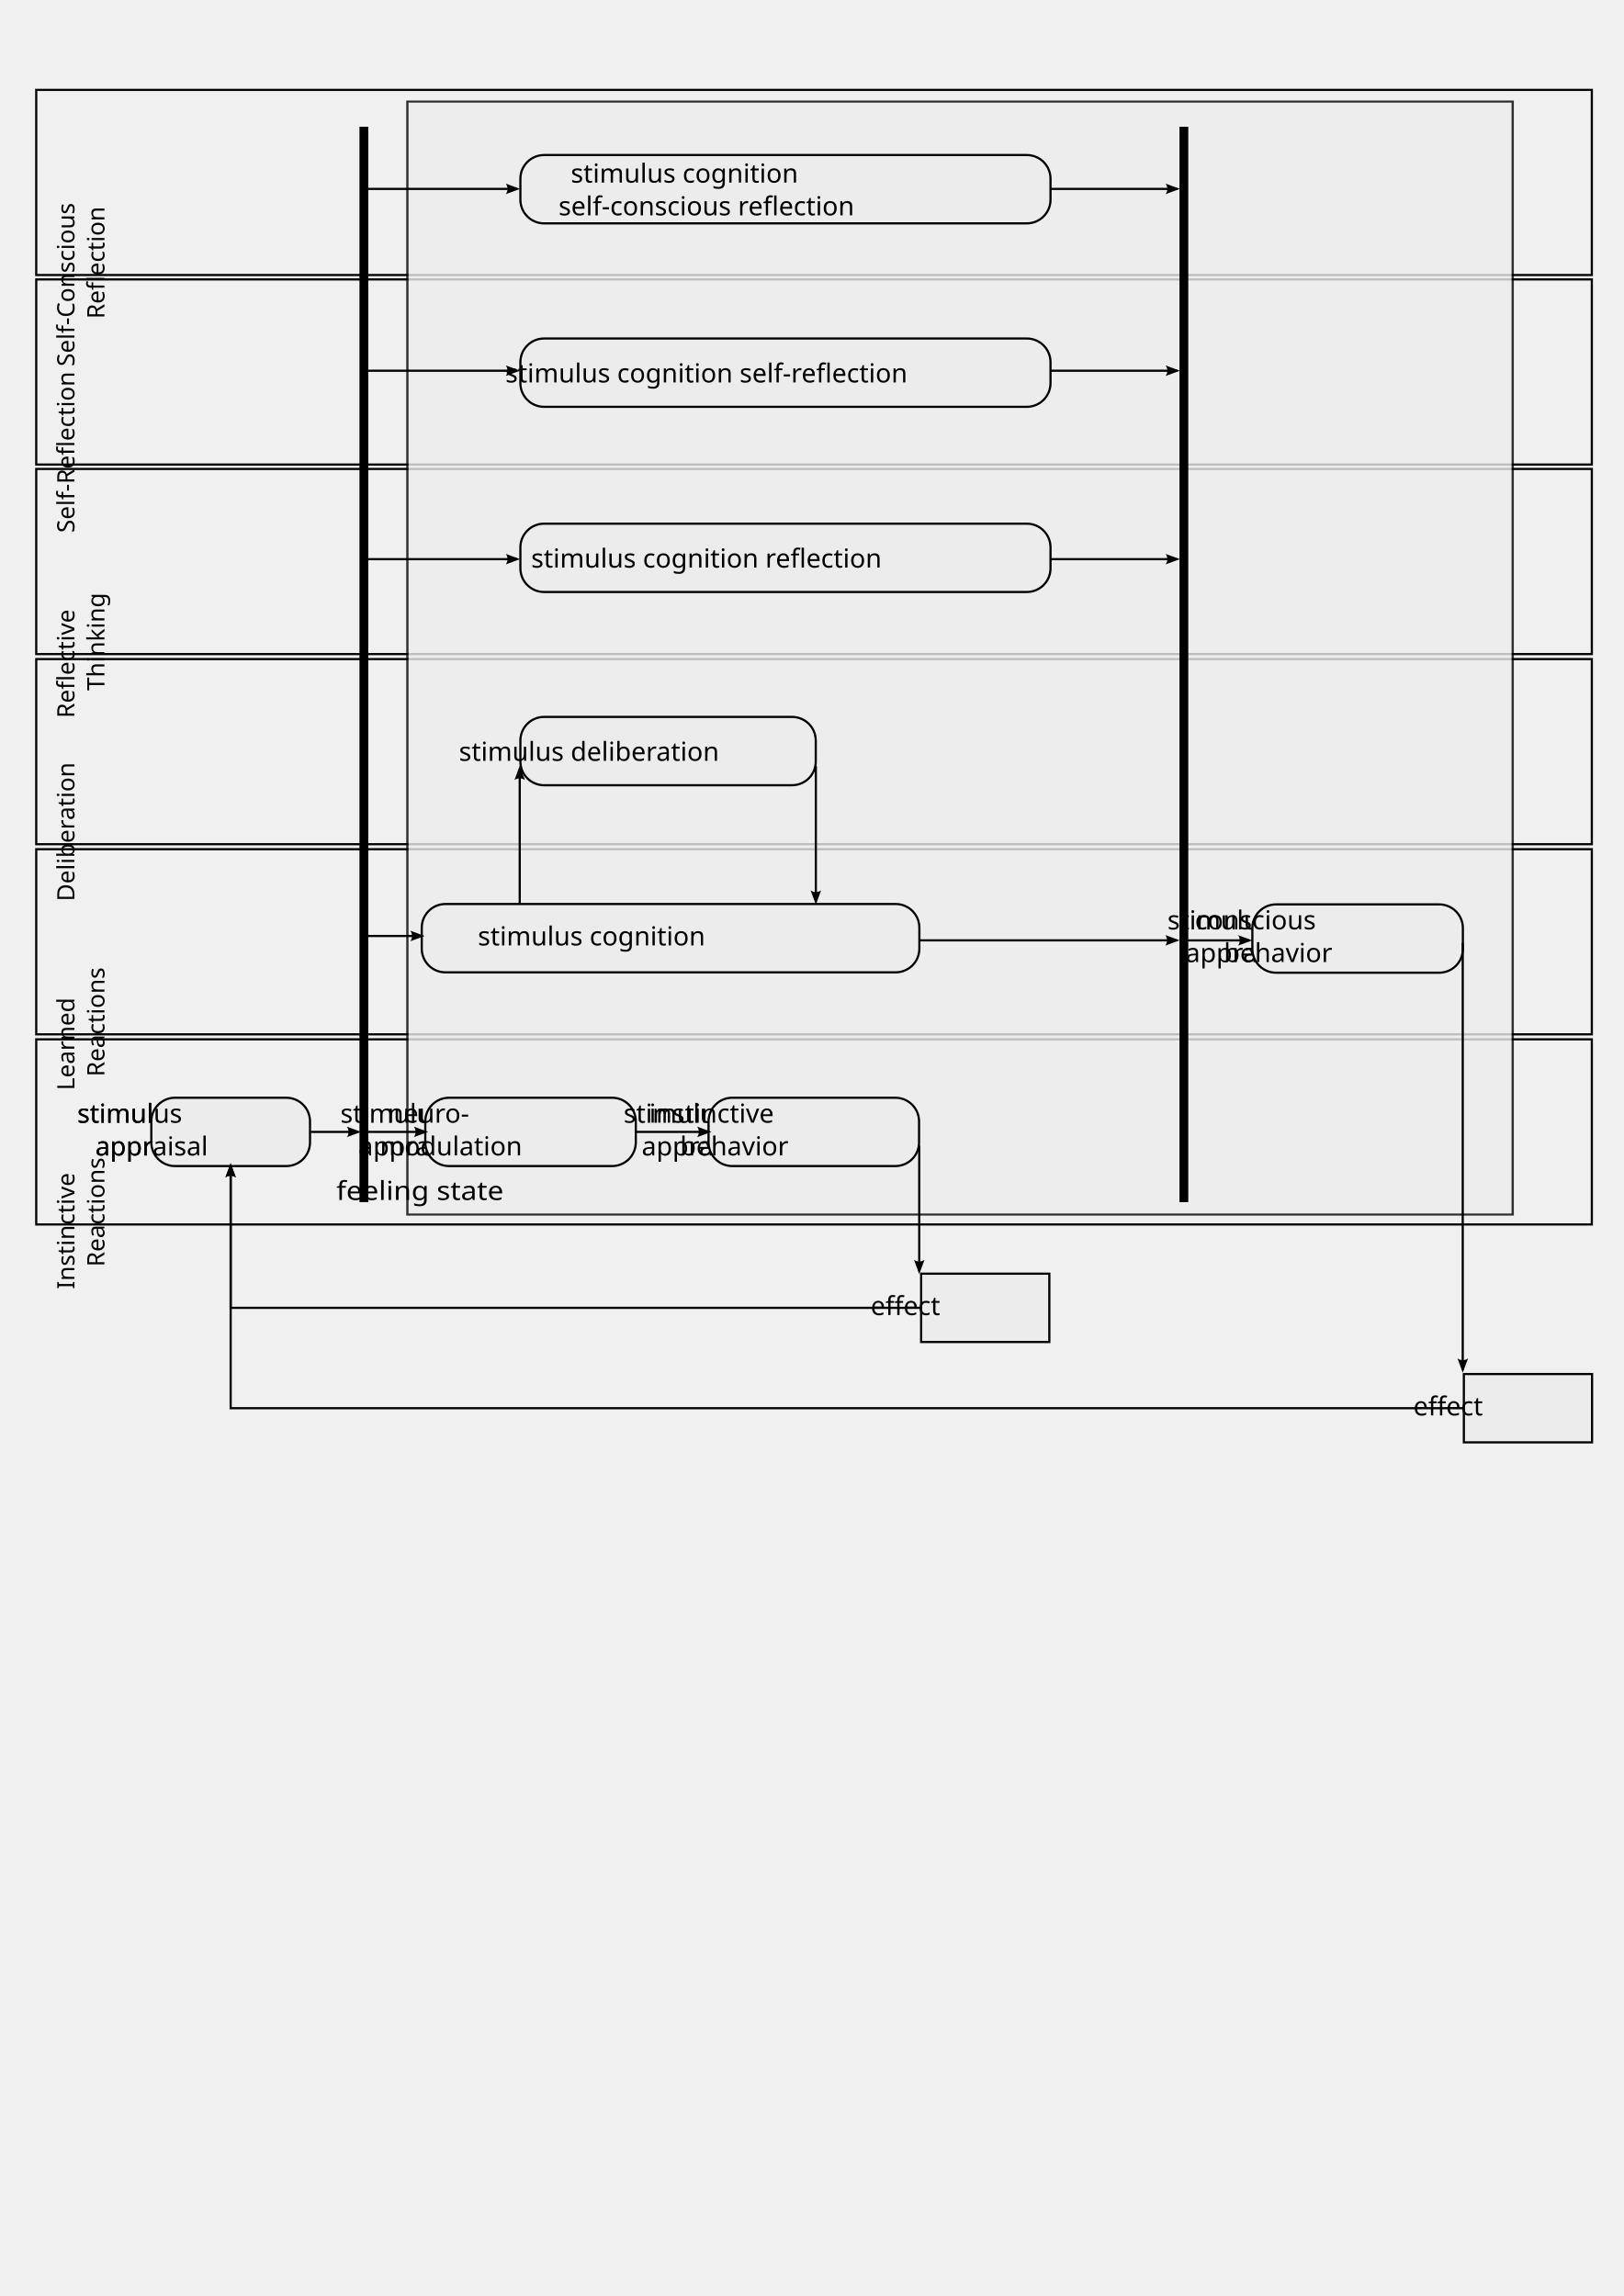
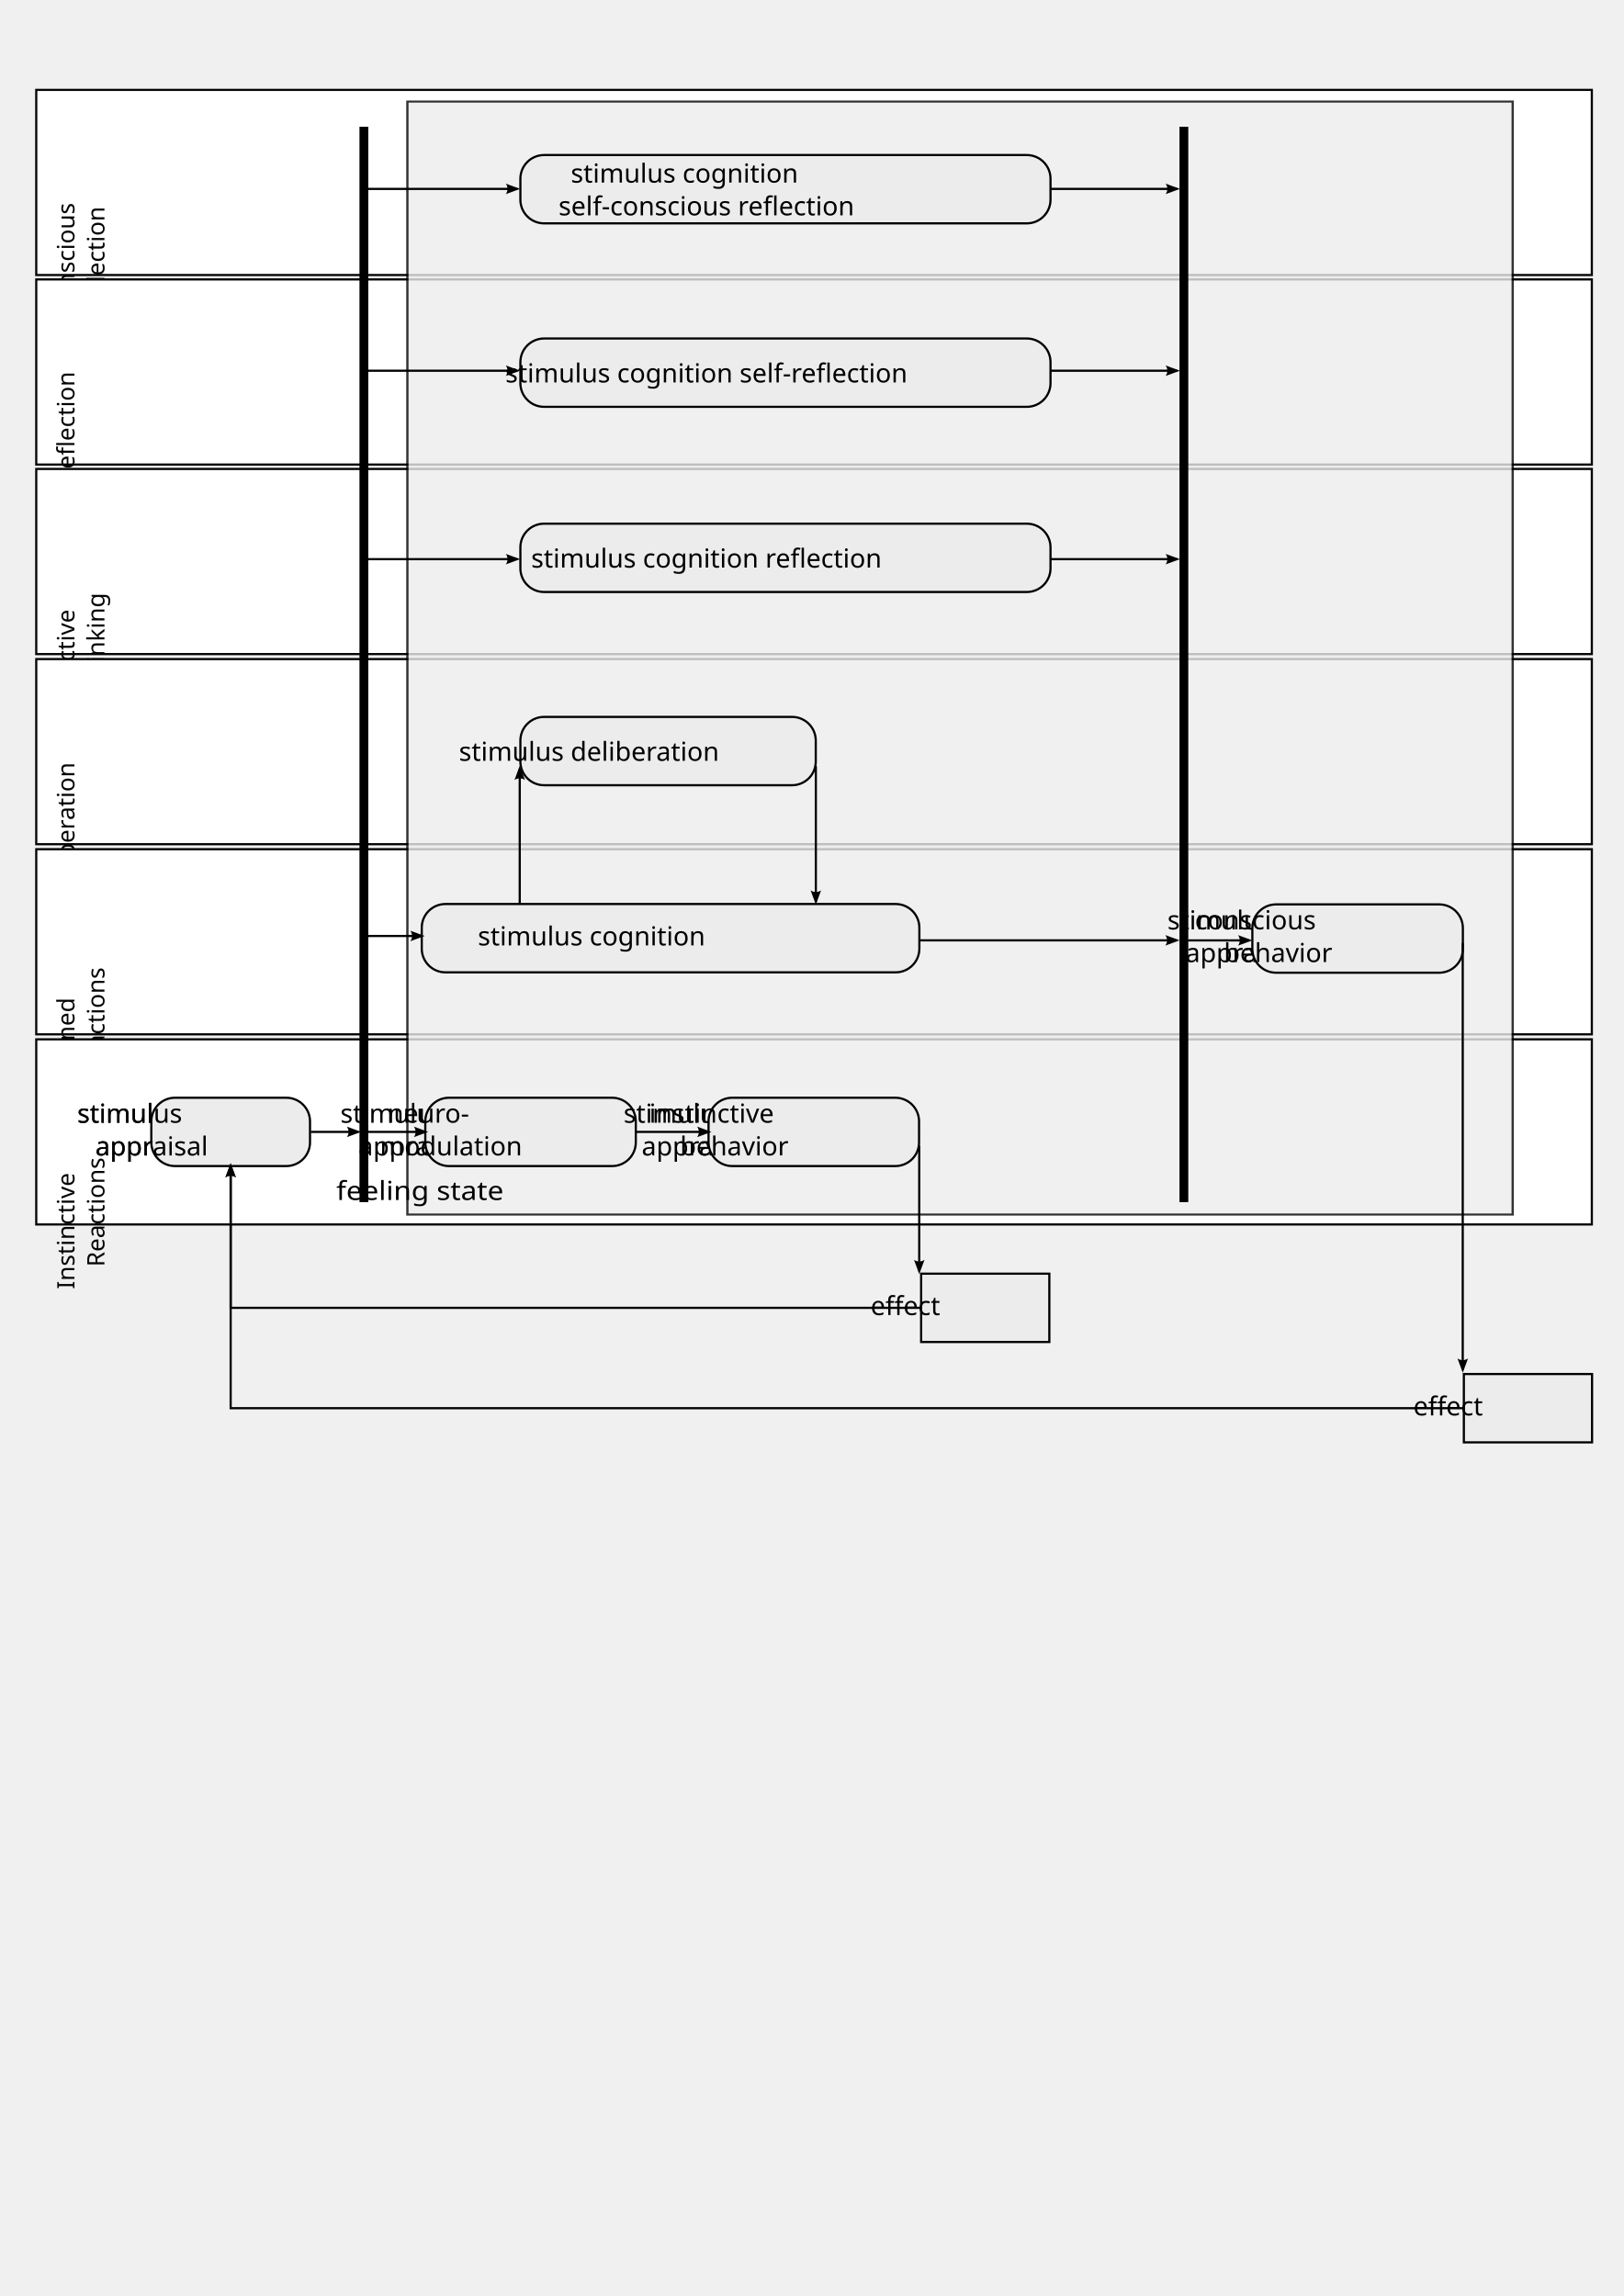
<svg xmlns="http://www.w3.org/2000/svg" width="744.094" height="1052.362" id="svg2" version="1.1">
  <defs id="defs4">
    <marker orient="auto" refY="0.0" refX="0.0" id="Arrow2Mend" style="overflow:visible;">
      <path id="path3924" style="fill-rule:evenodd;stroke-width:0.625;stroke-linejoin:round;" d="M 8.719,4.034 L -2.207,0.016 L 8.719,-4.002 C 6.973,-1.63 6.983,1.616 8.719,4.034 z " transform="scale(0.6) rotate(180) translate(0,0)" />
    </marker>
    <marker orient="auto" refY="0.0" refX="0.0" id="Arrow1Lend" style="overflow:visible;">
      <path id="path3900" d="M 0.0,0.0 L 5.0,-5.0 L -12.5,0.0 L 5.0,5.0 L 0.0,0.0 z " style="fill-rule:evenodd;stroke:#000000;stroke-width:1.0pt;" transform="scale(0.8) rotate(180) translate(12.5,0)" />
    </marker>
  </defs>
  <g id="layer1" style="opacity:0.98">
    <g id="g3780" transform="translate(-57.15229,0)">
-       <rect y="41.199" x="73.761" height="84.853" width="712.881" id="rect2985" style="fill:none;stroke:#000000;stroke-width:1;stroke-opacity:1" />
+       <rect y="41.199" x="73.761" height="84.853" width="712.881" id="rect2985" style="fill:#ffffff;fill-opacity:1;stroke:#000000;stroke-width:1;stroke-opacity:1" />
      <text transform="matrix(0,-1,1,0,0,0)" id="text3774" y="91.262" x="-83.988" style="font-size:40px;font-style:normal;font-weight:normal;line-height:125%;letter-spacing:0px;word-spacing:0px;fill:#000000;fill-opacity:1;stroke:none;font-family:Sans" xml:space="preserve">
        <tspan style="font-size:11px;text-align:center;text-anchor:middle" y="91.262" x="-82.237" id="tspan3776">Self-Conscious </tspan>
        <tspan id="tspan3778" style="font-size:11px;text-align:center;text-anchor:middle" y="105.012" x="-83.988">Reflection</tspan>
      </text>
    </g>
    <g id="g3786" transform="translate(-57.15229,86.87312)">
-       <rect style="fill:none;stroke:#000000;stroke-width:1;stroke-opacity:1" id="rect3788" width="712.881" height="84.853" x="73.761" y="41.199" />
+       <rect style="fill:#ffffff;fill-opacity:1;stroke:#000000;stroke-width:1;stroke-opacity:1" id="rect3788" width="712.881" height="84.853" x="73.761" y="41.199" />
      <text xml:space="preserve" style="font-size:40px;font-style:normal;font-weight:normal;line-height:125%;letter-spacing:0px;word-spacing:0px;fill:#000000;fill-opacity:1;stroke:none;font-family:Sans" x="-83.988" y="91.262" id="text3790" transform="matrix(0,-1,1,0,0,0)">
        <tspan x="-83.988" y="91.262" style="font-size:11px;text-align:center;text-anchor:middle" id="tspan3794">Self-Reflection</tspan>
      </text>
    </g>
    <g transform="translate(-57.15229,173.7462)" id="g3806">
-       <rect y="41.199" x="73.761" height="84.853" width="712.881" id="rect3808" style="fill:none;stroke:#000000;stroke-width:1;stroke-opacity:1" />
+       <rect y="41.199" x="73.761" height="84.853" width="712.881" id="rect3808" style="fill:#ffffff;fill-opacity:1;stroke:#000000;stroke-width:1;stroke-opacity:1" />
      <text transform="matrix(0,-1,1,0,0,0)" id="text3810" y="91.262" x="-83.988" style="font-size:40px;font-style:normal;font-weight:normal;line-height:125%;letter-spacing:0px;word-spacing:0px;fill:#000000;fill-opacity:1;stroke:none;font-family:Sans" xml:space="preserve">
        <tspan id="tspan3814" style="font-size:11px;text-align:center;text-anchor:middle" y="91.262" x="-82.237">Reflective </tspan>
        <tspan style="font-size:11px;text-align:center;text-anchor:middle" y="105.012" x="-83.988" id="tspan3858">Thinking</tspan>
      </text>
    </g>
    <g id="g3816" transform="translate(-57.15229,260.8891)">
-       <rect style="fill:none;stroke:#000000;stroke-width:1;stroke-opacity:1" id="rect3818" width="712.881" height="84.853" x="73.761" y="41.199" />
+       <rect style="fill:#ffffff;fill-opacity:1;stroke:#000000;stroke-width:1;stroke-opacity:1" id="rect3818" width="712.881" height="84.853" x="73.761" y="41.199" />
      <text xml:space="preserve" style="font-size:40px;font-style:normal;font-weight:normal;line-height:125%;letter-spacing:0px;word-spacing:0px;fill:#000000;fill-opacity:1;stroke:none;font-family:Sans" x="-83.988" y="91.262" id="text3820" transform="matrix(0,-1,1,0,0,0)">
        <tspan x="-83.988" y="91.262" style="font-size:11px;text-align:center;text-anchor:middle" id="tspan3824">Deliberation</tspan>
      </text>
    </g>
    <g transform="translate(-57.15229,348.032)" id="g3826">
-       <rect y="41.199" x="73.761" height="84.853" width="712.881" id="rect3828" style="fill:none;stroke:#000000;stroke-width:1;stroke-opacity:1" />
+       <rect y="41.199" x="73.761" height="84.853" width="712.881" id="rect3828" style="fill:#ffffff;fill-opacity:1;stroke:#000000;stroke-width:1;stroke-opacity:1" />
      <text transform="matrix(0,-1,1,0,0,0)" id="text3830" y="91.262" x="-83.988" style="font-size:40px;font-style:normal;font-weight:normal;line-height:125%;letter-spacing:0px;word-spacing:0px;fill:#000000;fill-opacity:1;stroke:none;font-family:Sans" xml:space="preserve">
        <tspan id="tspan3834" style="font-size:11px;text-align:center;text-anchor:middle" y="91.262" x="-82.237">Learned </tspan>
        <tspan style="font-size:11px;text-align:center;text-anchor:middle" y="105.012" x="-83.988" id="tspan3852">Reactions</tspan>
      </text>
    </g>
    <g id="g3836" transform="translate(-42,435.1748)">
-       <rect style="fill:none;stroke:#000000;stroke-width:1;stroke-opacity:1" id="rect3838" width="712.881" height="84.853" x="58.609" y="41.199" />
+       <rect style="fill:#ffffff;fill-opacity:1;stroke:#000000;stroke-width:1;stroke-opacity:1" id="rect3838" width="712.881" height="84.853" x="58.609" y="41.199" />
      <text xml:space="preserve" style="font-size:40px;font-style:normal;font-weight:normal;line-height:125%;letter-spacing:0px;word-spacing:0px;fill:#000000;fill-opacity:1;stroke:none;font-family:Sans" x="-83.988" y="76.109" id="text3840" transform="matrix(0,-1,1,0,0,0)">
        <tspan x="-82.237" y="76.109" style="font-size:11px;text-align:center;text-anchor:middle" id="tspan3844"> Instinctive </tspan>
        <tspan x="-83.988" y="89.859" style="font-size:11px;text-align:center;text-anchor:middle" id="tspan3848">Reactions</tspan>
      </text>
    </g>
  </g>
  <g id="layer2" style="display:inline">
    <g transform="matrix(1.100864,0,0,1,-59.81943,22.22336)" id="g4745">
      <rect y="24.331" x="223.925" height="510.127" width="460.124" id="rect4747" style="opacity:0.8;fill:#ececec;fill-opacity:1;stroke:#000000;stroke-width:0.953;stroke-opacity:1" />
      <text id="text4749" y="527.775" x="265.554" style="font-size:40px;font-style:normal;font-weight:normal;line-height:125%;letter-spacing:0px;word-spacing:0px;fill:#000000;fill-opacity:1;stroke:none;font-family:Sans" xml:space="preserve">
        <tspan style="font-size:12px;text-align:center;text-anchor:middle" y="527.775" x="265.554" id="tspan4757">feeling state</tspan>
      </text>
    </g>
    <g id="g4541" transform="translate(-54.58086,0)">
      <text id="text3865" y="514.612" x="160.485" style="font-size:40px;font-style:normal;font-weight:normal;line-height:125%;letter-spacing:0px;word-spacing:0px;fill:#000000;fill-opacity:1;stroke:none;font-family:Sans" xml:space="preserve">
        <tspan id="tspan3869" style="font-size:12px;text-align:center;text-anchor:middle" y="514.612" x="162.395">stimulus </tspan>
        <tspan id="tspan3881" style="font-size:12px;text-align:center;text-anchor:middle" y="529.612" x="160.485">appraisal</tspan>
      </text>
      <rect style="fill:#ececec;fill-opacity:1;stroke:#000000;stroke-width:1;stroke-opacity:1" id="rect4527" width="72.731" height="31.315" x="123.92" y="503.144" ry="10.859" rx="10.859" />
      <text xml:space="preserve" style="font-size:40px;font-style:normal;font-weight:normal;line-height:125%;letter-spacing:0px;word-spacing:0px;fill:#000000;fill-opacity:1;stroke:none;font-family:Sans" x="160.485" y="514.612" id="text4529">
        <tspan x="162.395" y="514.612" style="font-size:12px;text-align:center;text-anchor:middle" id="tspan4531">stimulus </tspan>
        <tspan x="160.485" y="529.612" style="font-size:12px;text-align:center;text-anchor:middle" id="tspan4533">appraisal</tspan>
      </text>
    </g>
    <g id="g3853" transform="translate(61.19545,0)">
      <text xml:space="preserve" style="font-size:40px;font-style:normal;font-weight:normal;line-height:125%;letter-spacing:0px;word-spacing:0px;fill:#000000;fill-opacity:1;stroke:none;font-family:Sans" x="165.263" y="514.612" id="text3855">
        <tspan x="167.174" y="514.612" style="font-size:12px;text-align:center;text-anchor:middle" id="tspan3857">stimulus </tspan>
        <tspan x="165.263" y="529.612" style="font-size:12px;text-align:center;text-anchor:middle" id="tspan3859">appraisal</tspan>
      </text>
      <rect ry="10.859" y="503.144" x="133.704" height="31.315" width="96.47" id="rect3861" style="fill:#ececec;fill-opacity:1;stroke:#000000;stroke-width:1;stroke-opacity:1" rx="10.859" />
      <text id="text3863" y="514.576" x="181.909" style="font-size:40px;font-style:normal;font-weight:normal;line-height:125%;letter-spacing:0px;word-spacing:0px;fill:#000000;fill-opacity:1;stroke:none;font-family:Sans" xml:space="preserve">
        <tspan id="tspan3867" style="font-size:12px;text-align:center;text-anchor:middle" y="514.576" x="181.909">neuro-</tspan>
        <tspan style="font-size:12px;text-align:center;text-anchor:middle" y="529.576" x="181.909" id="tspan3872">modulation</tspan>
      </text>
    </g>
    <g id="g3874" transform="translate(63.64213,-108.9638)">
      <rect rx="10.859" ry="10.859" y="523.319" x="129.634" height="31.315" width="228.039" id="rect3882" style="fill:#ececec;fill-opacity:1;stroke:#000000;stroke-width:1;stroke-opacity:1" />
      <text id="text3884" y="542.287" x="243.844" style="font-size:40px;font-style:normal;font-weight:normal;line-height:125%;letter-spacing:0px;word-spacing:0px;fill:#000000;fill-opacity:1;stroke:none;font-family:Sans" xml:space="preserve">
        <tspan id="tspan3888" style="font-size:12px;text-align:center;text-anchor:middle" y="542.287" x="243.844">stimulus cognition</tspan>
      </text>
    </g>
    <g transform="translate(191,0)" id="g3890">
      <text id="text3892" y="514.612" x="165.263" style="font-size:40px;font-style:normal;font-weight:normal;line-height:125%;letter-spacing:0px;word-spacing:0px;fill:#000000;fill-opacity:1;stroke:none;font-family:Sans" xml:space="preserve">
        <tspan id="tspan3894" style="font-size:12px;text-align:center;text-anchor:middle" y="514.612" x="167.174">stimulus </tspan>
        <tspan id="tspan3896" style="font-size:12px;text-align:center;text-anchor:middle" y="529.612" x="165.263">appraisal</tspan>
      </text>
      <rect rx="10.859" style="fill:#ececec;fill-opacity:1;stroke:#000000;stroke-width:1;stroke-opacity:1" id="rect3898" width="96.47" height="31.315" x="133.704" y="503.144" ry="10.859" />
      <text xml:space="preserve" style="font-size:40px;font-style:normal;font-weight:normal;line-height:125%;letter-spacing:0px;word-spacing:0px;fill:#000000;fill-opacity:1;stroke:none;font-family:Sans" x="181.909" y="514.576" id="text3900">
        <tspan x="181.909" y="514.576" style="font-size:12px;text-align:center;text-anchor:middle" id="tspan3908">instinctive</tspan>
        <tspan x="181.909" y="529.576" style="font-size:12px;text-align:center;text-anchor:middle" id="tspan4286">behavior</tspan>
      </text>
    </g>
    <path style="fill:none;stroke:#000000;stroke-width:1px;stroke-linecap:butt;stroke-linejoin:miter;stroke-opacity:1;marker-end:url(#Arrow2Mend)" d="m 291.369,518.801 33.335,0" id="path3910" />
    <path style="fill:none;stroke:#000000;stroke-width:1px;stroke-linecap:butt;stroke-linejoin:miter;stroke-opacity:1;marker-end:url(#Arrow2Mend)" d="m 168.499,518.801 26.4,0" id="path3914" />
    <g transform="translate(87.88876,-154.6459)" id="g4290">
      <rect style="fill:#ececec;fill-opacity:1;stroke:#000000;stroke-width:1;stroke-opacity:1" id="rect4298" width="135.36" height="31.315" x="150.588" y="483.234" ry="10.859" rx="10.859" />
      <text xml:space="preserve" style="font-size:40px;font-style:normal;font-weight:normal;line-height:125%;letter-spacing:0px;word-spacing:0px;fill:#000000;fill-opacity:1;stroke:none;font-family:Sans" x="218.459" y="503.365" id="text4300">
        <tspan x="218.459" y="503.365" style="font-size:12px;text-align:center;text-anchor:middle" id="tspan4302">stimulus deliberation</tspan>
      </text>
    </g>
    <g id="g4306" transform="translate(109.5271,-243.2096)">
      <rect rx="10.859" ry="10.859" y="483.234" x="128.95" height="31.315" width="242.942" id="rect4308" style="fill:#ececec;fill-opacity:1;stroke:#000000;stroke-width:1;stroke-opacity:1" />
      <text id="text4310" y="503.365" x="250.611" style="font-size:40px;font-style:normal;font-weight:normal;line-height:125%;letter-spacing:0px;word-spacing:0px;fill:#000000;fill-opacity:1;stroke:none;font-family:Sans" xml:space="preserve">
        <tspan id="tspan4312" style="font-size:12px;text-align:center;text-anchor:middle" y="503.365" x="250.611">stimulus cognition reflection</tspan>
      </text>
    </g>
    <g transform="translate(67.21355,-328.0827)" id="g5436">
      <rect style="fill:#ececec;fill-opacity:1;stroke:#000000;stroke-width:1;stroke-opacity:1" id="rect5438" width="242.942" height="31.315" x="171.264" y="483.234" ry="10.859" rx="10.859" />
      <text xml:space="preserve" style="font-size:40px;font-style:normal;font-weight:normal;line-height:125%;letter-spacing:0px;word-spacing:0px;fill:#000000;fill-opacity:1;stroke:none;font-family:Sans" x="292.925" y="503.365" id="text5440">
        <tspan x="292.925" y="503.365" style="font-size:12px;text-align:center;text-anchor:middle" id="tspan5442">stimulus cognition self-reflection</tspan>
      </text>
    </g>
    <g id="g5444" transform="translate(109.5271,-652.5171)">
      <rect rx="10.859" ry="10.859" y="723.58" x="128.95" height="31.315" width="242.942" id="rect5446" style="fill:#ececec;fill-opacity:1;stroke:#000000;stroke-width:1;stroke-opacity:1" />
      <text id="text5448" y="736.211" x="250.611" style="font-size:40px;font-style:normal;font-weight:normal;line-height:125%;letter-spacing:0px;word-spacing:0px;fill:#000000;fill-opacity:1;stroke:none;font-family:Sans" xml:space="preserve">
        <tspan id="tspan5450" style="font-size:12px;text-align:center;text-anchor:middle" y="736.211" x="252.522">stimulus cognition </tspan>
        <tspan style="font-size:12px;text-align:center;text-anchor:middle" y="751.211" x="250.611" id="tspan6596">self-conscious reflection</tspan>
      </text>
    </g>
    <rect style="fill:#000000;fill-opacity:1;stroke:none" id="rect5452" width="4.041" height="492.881" x="164.736" y="58.098" rx="0" ry="0" />
    <path style="fill:none;stroke:#000000;stroke-width:1px;stroke-linecap:butt;stroke-linejoin:miter;stroke-opacity:1;marker-end:url(#Arrow2Mend)" d="m 165.062,429.005 28.214,0" id="path5454" />
    <path id="path5640" d="m 142.427,518.801 21.758,0" style="fill:none;stroke:#000000;stroke-width:1px;stroke-linecap:butt;stroke-linejoin:miter;stroke-opacity:1;marker-end:url(#Arrow2Mend)" />
    <path id="path5642" d="m 238.18,414.493 0,-62.184" style="fill:none;stroke:#000000;stroke-width:1px;stroke-linecap:butt;stroke-linejoin:miter;stroke-opacity:1;marker-end:url(#Arrow2Mend)" />
    <path style="fill:none;stroke:#000000;stroke-width:1px;stroke-linecap:butt;stroke-linejoin:miter;stroke-opacity:1;marker-end:url(#Arrow2Mend)" d="m 373.875,351.127 0,62.184" id="path5644" />
    <g transform="translate(256.5707,60.4648)" id="g5646">
      <rect style="fill:#ececec;fill-opacity:1;stroke:#000000;stroke-width:1;stroke-opacity:1" id="rect5648" width="58.753" height="31.315" x="165.556" y="523.319" ry="0" rx="10.859" />
      <text xml:space="preserve" style="font-size:40px;font-style:normal;font-weight:normal;line-height:125%;letter-spacing:0px;word-spacing:0px;fill:#000000;fill-opacity:1;stroke:none;font-family:Sans" x="194.748" y="542.287" id="text5650">
        <tspan x="194.748" y="542.287" style="font-size:12px;text-align:center;text-anchor:middle" id="tspan5652">effect</tspan>
      </text>
    </g>
    <path style="fill:none;stroke:#000000;stroke-width:1px;stroke-linecap:butt;stroke-linejoin:miter;stroke-opacity:1;marker-end:url(#Arrow2Mend)" d="m 422.127,599.441 -316.422,0 0,-64.983" id="path6214" />
    <path id="path6592" d="m 421.256,525.056 0,57.6" style="fill:none;stroke:#000000;stroke-width:1px;stroke-linecap:butt;stroke-linejoin:miter;stroke-opacity:1;marker-end:url(#Arrow2Mend)" />
    <path style="fill:none;stroke:#000000;stroke-width:1px;stroke-linecap:butt;stroke-linejoin:miter;stroke-opacity:1;marker-end:url(#Arrow2Mend)" d="m 165.062,256.289 71.961,0" id="path6600" />
    <path id="path6602" d="m 165.062,169.921 71.961,0" style="fill:none;stroke:#000000;stroke-width:1px;stroke-linecap:butt;stroke-linejoin:miter;stroke-opacity:1;marker-end:url(#Arrow2Mend)" />
    <path style="fill:none;stroke:#000000;stroke-width:1px;stroke-linecap:butt;stroke-linejoin:miter;stroke-opacity:1;marker-end:url(#Arrow2Mend)" d="m 165.062,86.584 71.961,0" id="path6604" />
    <rect ry="0" rx="0" y="58.098" x="540.513" height="492.881" width="4.041" id="rect6606" style="fill:#000000;fill-opacity:1;stroke:none" />
    <path id="path6608" d="m 481.419,256.289 57.979,0" style="fill:none;stroke:#000000;stroke-width:1px;stroke-linecap:butt;stroke-linejoin:miter;stroke-opacity:1;marker-end:url(#Arrow2Mend)" />
    <path style="fill:none;stroke:#000000;stroke-width:1px;stroke-linecap:butt;stroke-linejoin:miter;stroke-opacity:1;marker-end:url(#Arrow2Mend)" d="m 481.419,169.921 57.979,0" id="path6610" />
    <path id="path6612" d="m 481.419,86.584 57.979,0" style="fill:none;stroke:#000000;stroke-width:1px;stroke-linecap:butt;stroke-linejoin:miter;stroke-opacity:1;marker-end:url(#Arrow2Mend)" />
    <path id="path6614" d="m 421.641,431.005 117.621,0" style="fill:none;stroke:#000000;stroke-width:1px;stroke-linecap:butt;stroke-linejoin:miter;stroke-opacity:1;marker-end:url(#Arrow2Mend)" />
    <g id="g6616" transform="translate(440.2146,-88.62058)">
      <text xml:space="preserve" style="font-size:40px;font-style:normal;font-weight:normal;line-height:125%;letter-spacing:0px;word-spacing:0px;fill:#000000;fill-opacity:1;stroke:none;font-family:Sans" x="165.263" y="514.612" id="text6618">
        <tspan x="167.174" y="514.612" style="font-size:12px;text-align:center;text-anchor:middle" id="tspan6620">stimulus </tspan>
        <tspan x="165.263" y="529.612" style="font-size:12px;text-align:center;text-anchor:middle" id="tspan6622">appraisal</tspan>
      </text>
      <rect ry="10.859" y="503.144" x="133.704" height="31.315" width="96.47" id="rect6624" style="fill:#ececec;fill-opacity:1;stroke:#000000;stroke-width:1;stroke-opacity:1" rx="10.859" />
      <text id="text6626" y="514.576" x="181.909" style="font-size:40px;font-style:normal;font-weight:normal;line-height:125%;letter-spacing:0px;word-spacing:0px;fill:#000000;fill-opacity:1;stroke:none;font-family:Sans" xml:space="preserve">
        <tspan id="tspan6630" style="font-size:12px;text-align:center;text-anchor:middle" y="514.576" x="181.909">conscious</tspan>
        <tspan style="font-size:12px;text-align:center;text-anchor:middle" y="529.576" x="181.909" id="tspan6634">behavior</tspan>
      </text>
    </g>
    <path id="path6636" d="m 544.374,431.025 28.214,0" style="fill:none;stroke:#000000;stroke-width:1px;stroke-linecap:butt;stroke-linejoin:miter;stroke-opacity:1;marker-end:url(#Arrow2Mend)" />
    <g id="g6638" transform="translate(505.285,106.4648)">
      <rect rx="10.859" ry="0" y="523.319" x="165.556" height="31.315" width="58.753" id="rect6640" style="fill:#ececec;fill-opacity:1;stroke:#000000;stroke-width:1;stroke-opacity:1" />
      <text id="text6642" y="542.287" x="194.748" style="font-size:40px;font-style:normal;font-weight:normal;line-height:125%;letter-spacing:0px;word-spacing:0px;fill:#000000;fill-opacity:1;stroke:none;font-family:Sans" xml:space="preserve">
        <tspan id="tspan6644" style="font-size:12px;text-align:center;text-anchor:middle" y="542.287" x="194.748">effect</tspan>
      </text>
    </g>
    <path style="fill:none;stroke:#000000;stroke-width:1px;stroke-linecap:butt;stroke-linejoin:miter;stroke-opacity:1;marker-end:url(#Arrow2Mend)" d="m 670.328,432.199 0,195.667" id="path6646" />
    <path id="path6648" d="m 670.841,645.441 -565.136,0 0,-110.983" style="fill:none;stroke:#000000;stroke-width:1px;stroke-linecap:butt;stroke-linejoin:miter;stroke-opacity:1;marker-end:url(#Arrow2Mend);display:inline" />
  </g>
</svg>
